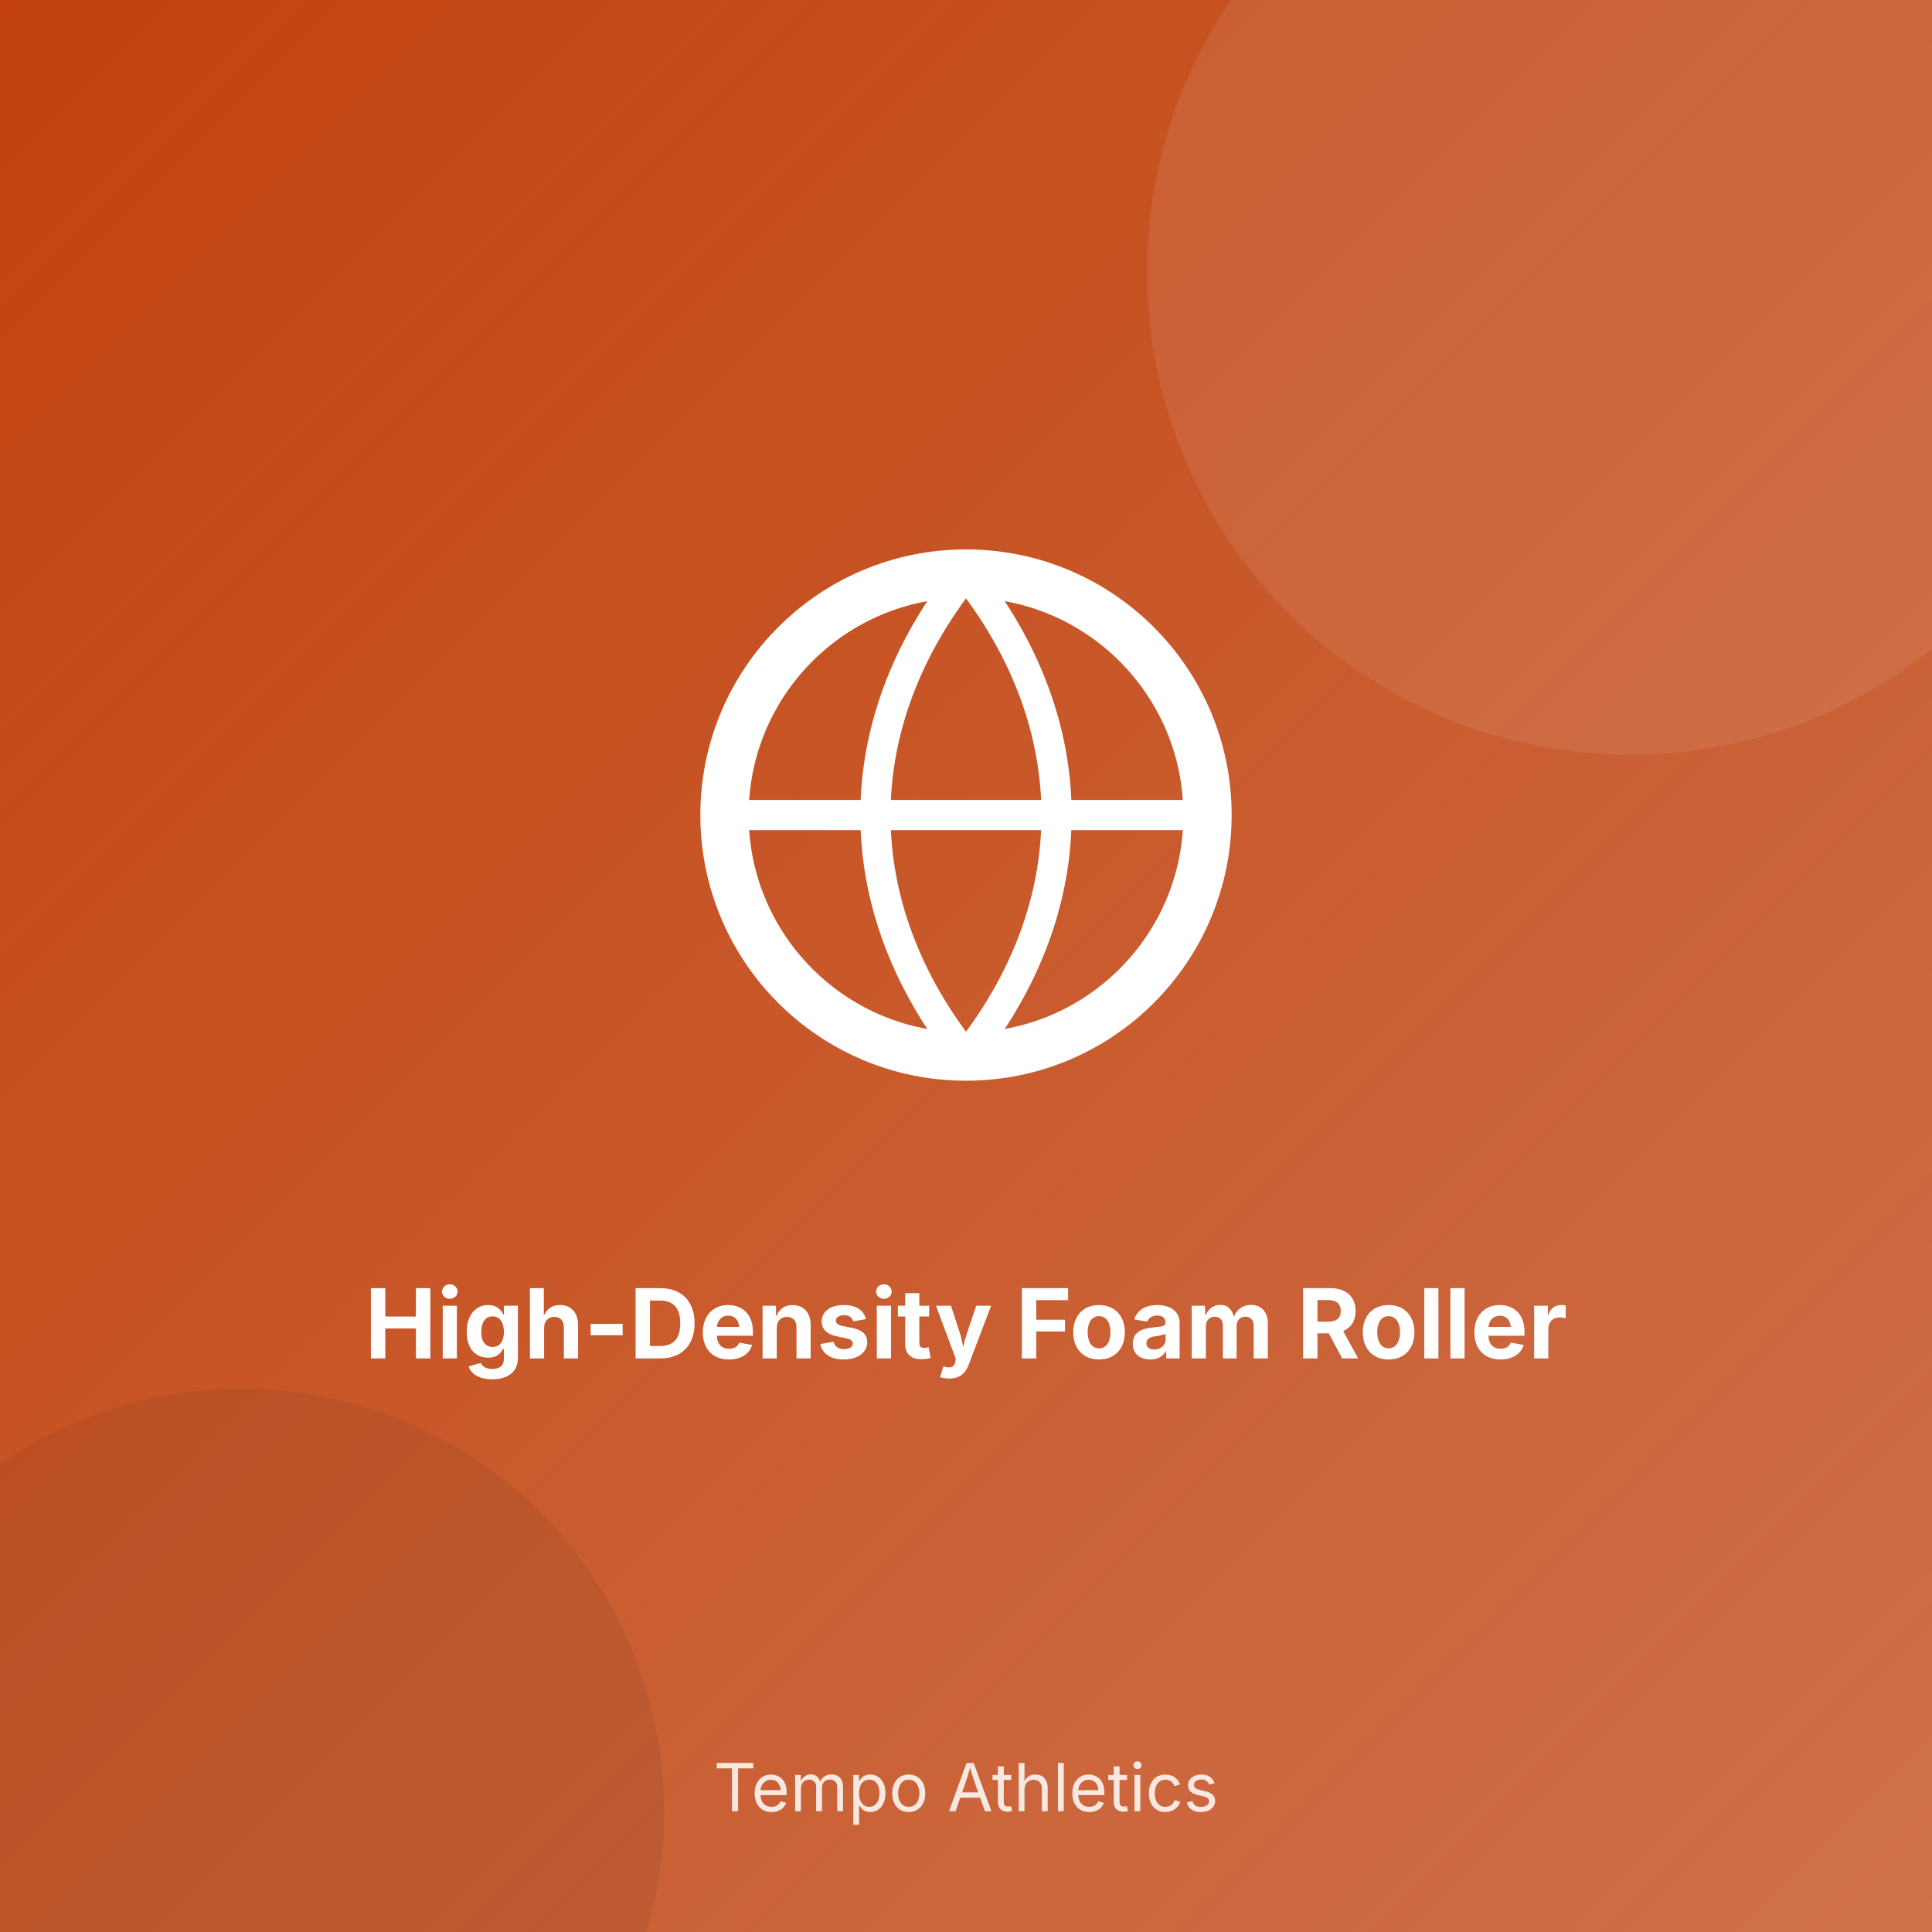
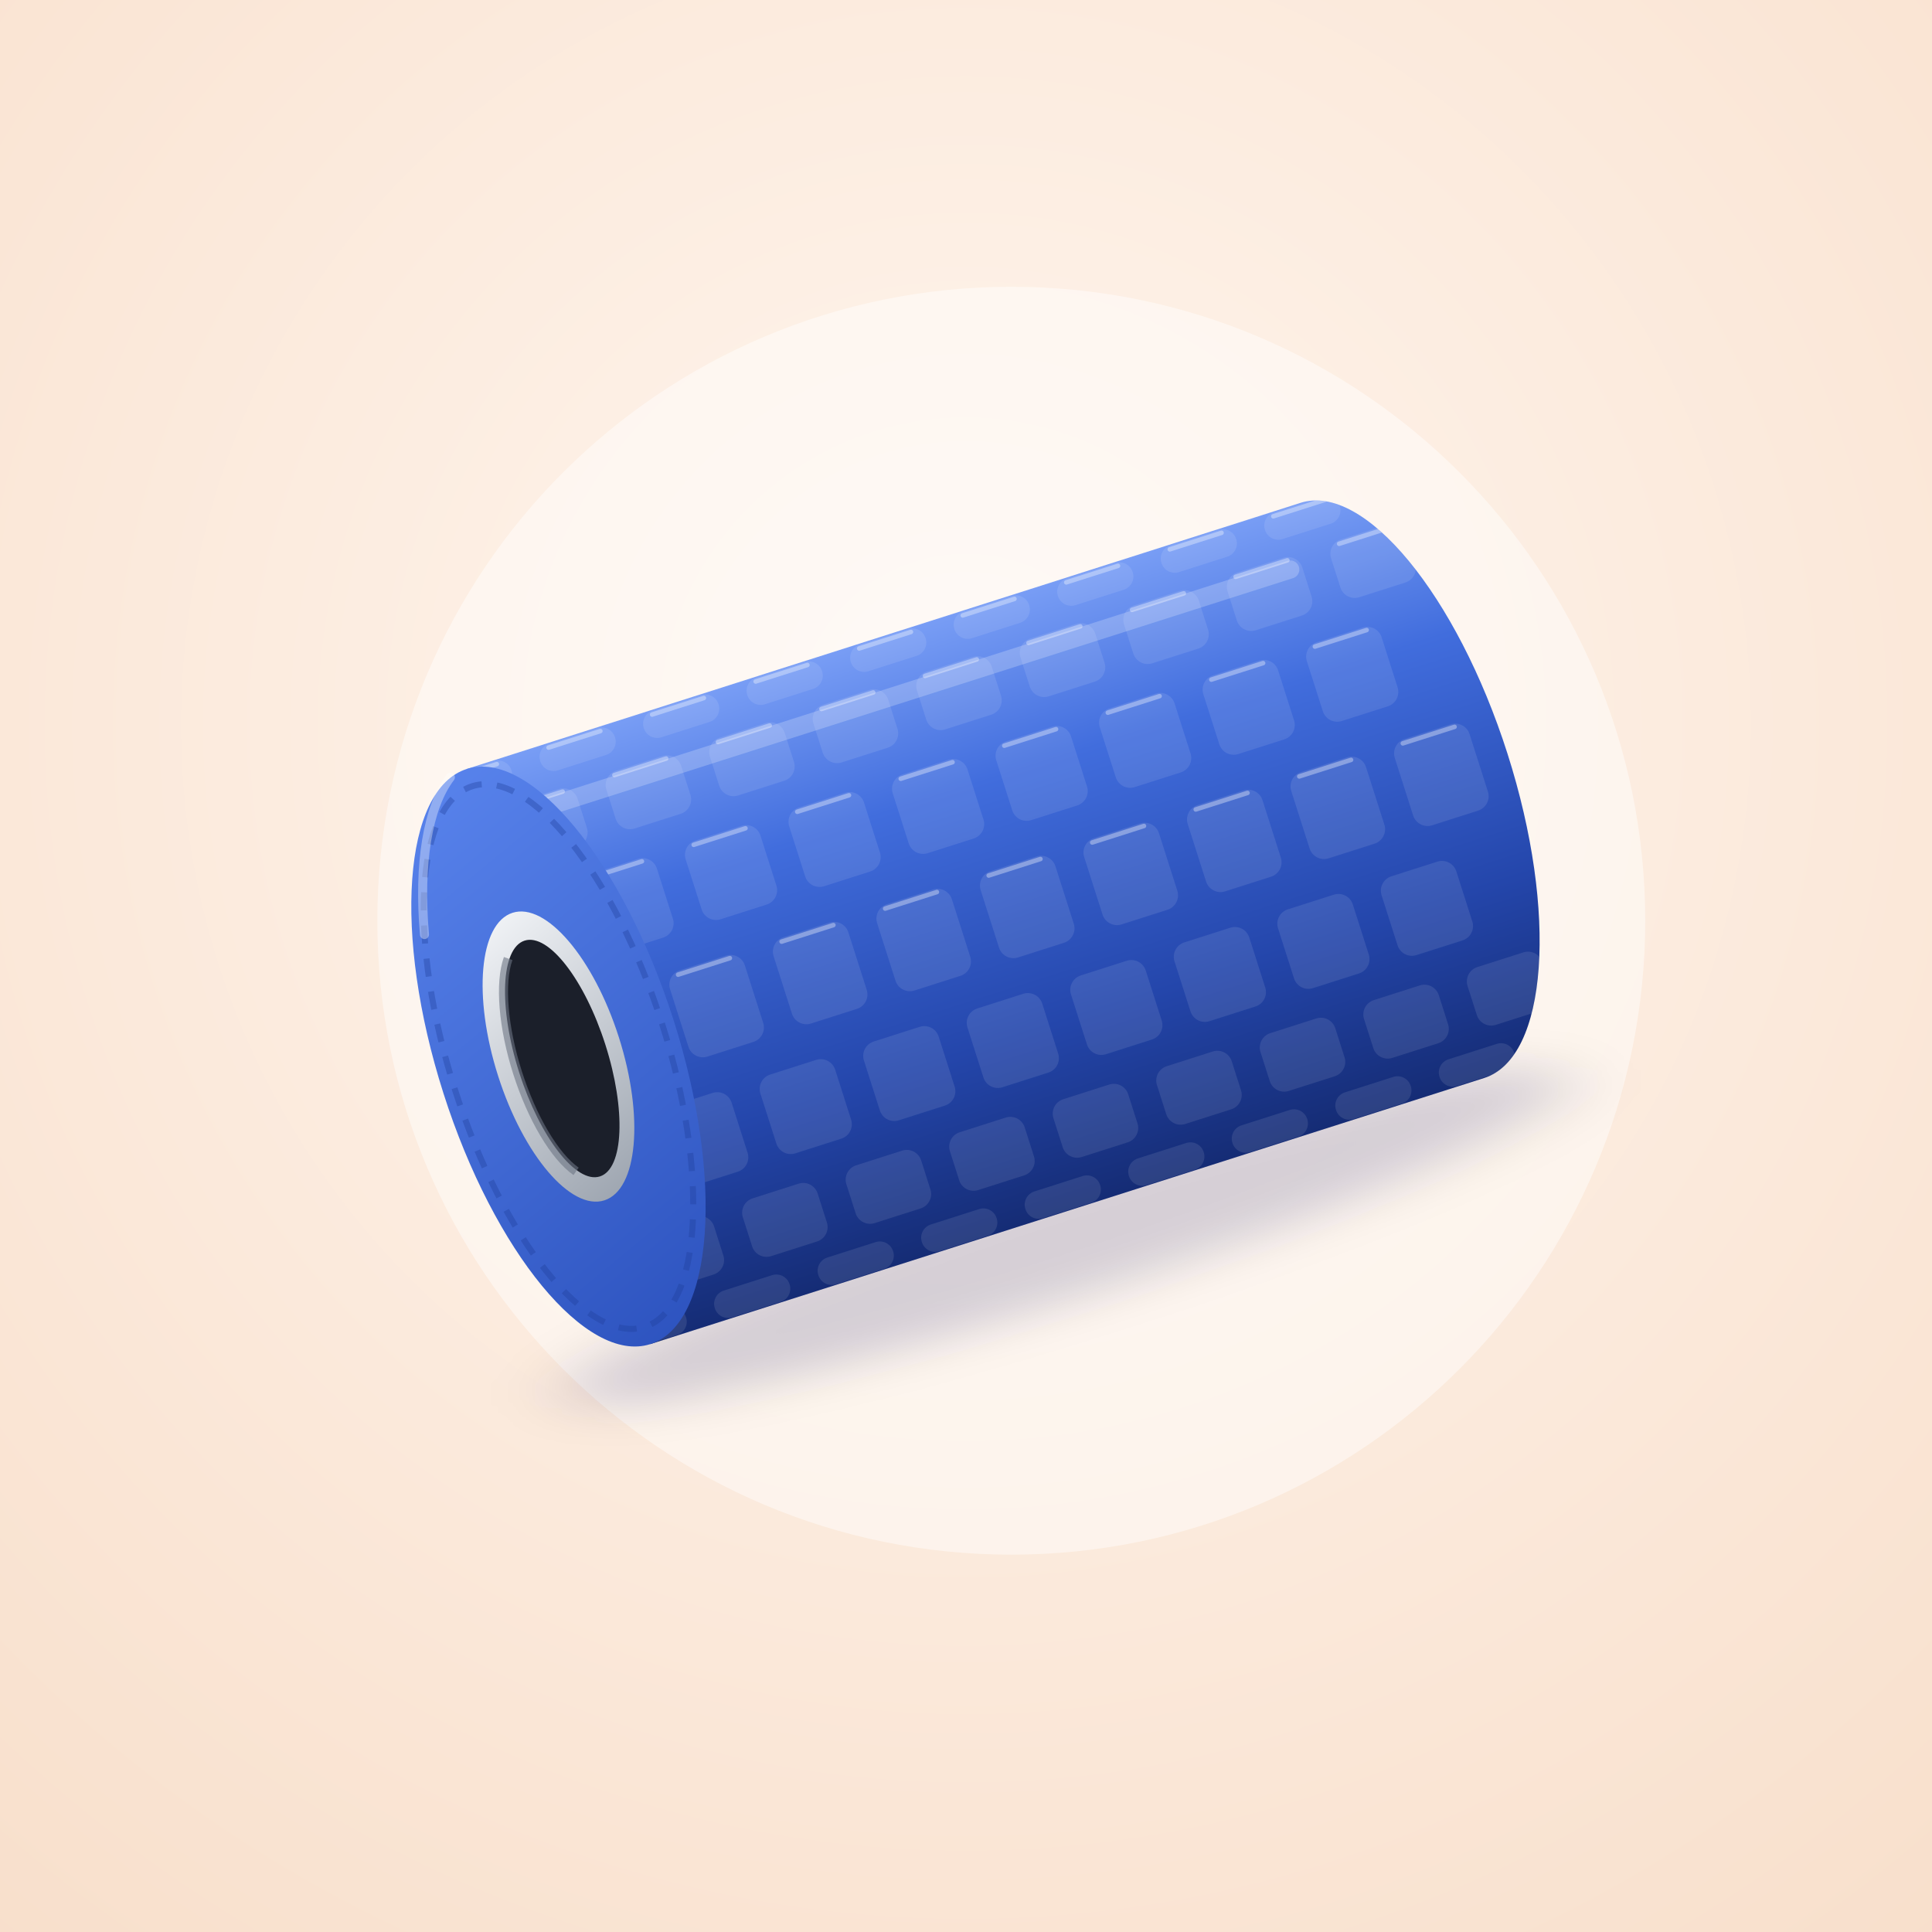
- <svg xmlns="http://www.w3.org/2000/svg" viewBox="0 0 640 640" role="img" aria-label="High-Density Foam Roller illustration">
+ <svg xmlns="http://www.w3.org/2000/svg" viewBox="0 0 640 640" width="640" height="640" role="img" aria-label="High-Density Foam Roller">
  <defs>
-     <linearGradient id="g" x1="0" y1="0" x2="1" y2="1">
-       <stop offset="0" stop-color="#c2410c" />
-       <stop offset="1" stop-color="#c2410c" stop-opacity=".72" />
+     <radialGradient id="tempo-foam-roller-bg" gradientUnits="userSpaceOnUse" cx="320" cy="240" r="520">
+       <stop offset="0" stop-color="#FFF6EF" />
+       <stop offset="1" stop-color="#F8DFCB" />
+     </radialGradient>
+     <filter id="tempo-foam-roller-shadow" x="-50%" y="-50%" width="200%" height="200%">
+       <feGaussianBlur stdDeviation="10" />
+     </filter>
+     <linearGradient id="tempo-foam-roller-body" gradientUnits="userSpaceOnUse" x1="0" y1="-100" x2="0" y2="100">
+       <stop offset="0" stop-color="#789DF5" />
+       <stop offset="0.28" stop-color="#416DDD" />
+       <stop offset="0.7" stop-color="#2446AB" />
+       <stop offset="1" stop-color="#152C75" />
    </linearGradient>
+     <linearGradient id="tempo-foam-roller-face" gradientUnits="userSpaceOnUse" x1="-40" y1="-100" x2="40" y2="100">
+       <stop offset="0" stop-color="#5A85EE" />
+       <stop offset="1" stop-color="#2B51BD" />
+     </linearGradient>
+     <linearGradient id="tempo-foam-roller-core" gradientUnits="userSpaceOnUse" x1="-20" y1="-48" x2="20" y2="48">
+       <stop offset="0" stop-color="#F3F5F8" />
+       <stop offset="1" stop-color="#9BA3AE" />
+     </linearGradient>
+     <clipPath id="tempo-foam-roller-clip">
+       <path d="M0 -100H290A40 100 0 0 1 290 100H0Z" />
+     </clipPath>
  </defs>
-   <rect width="640" height="640" fill="url(#g)" />
-   <circle cx="540" cy="90" r="160" fill="#fff" fill-opacity=".08" />
-   <circle cx="80" cy="600" r="140" fill="#000" fill-opacity=".06" />
-   <circle cx="320" cy="270" r="80" fill="none" stroke="#fff" stroke-width="16" />
-   <path d="M240 270h160M320 190c-40 50-40 110 0 160M320 190c40 50 40 110 0 160" stroke="#fff" stroke-width="10" fill="none" />
-   <text y="450" text-anchor="middle" font-family="system-ui, -apple-system, Segoe UI, sans-serif" font-size="32" font-weight="700" fill="#fff">
-     <tspan x="320" dy="0">High-Density Foam Roller</tspan>
-   </text>
-   <text x="320" y="600" text-anchor="middle" font-family="system-ui, -apple-system, Segoe UI, sans-serif" font-size="22" fill="#fff" fill-opacity=".85">Tempo Athletics</text>
+   <rect width="640" height="640" fill="url(#tempo-foam-roller-bg)" />
+   <circle cx="335" cy="305" r="210" fill="#fff" fill-opacity=".45" />
+   <ellipse cx="353" cy="410" rx="175" ry="20" fill="#1e1b4b" fill-opacity=".16" filter="url(#tempo-foam-roller-shadow)" transform="rotate(-17.7 353 410)" />
+   <g transform="translate(185 350) rotate(-17.7)">
+     <path d="M0 -100H290A40 100 0 0 1 290 100H0Z" fill="url(#tempo-foam-roller-body)" />
+     <g clip-path="url(#tempo-foam-roller-clip)">
+       <g fill="#fff" fill-opacity=".1">
+         <rect x="-12" y="-99.7" width="26" height="9.3" rx="4.6" />
+         <rect x="24" y="-99.7" width="26" height="9.3" rx="4.6" />
+         <rect x="60" y="-99.7" width="26" height="9.3" rx="4.6" />
+         <rect x="96" y="-99.7" width="26" height="9.3" rx="4.6" />
+         <rect x="132" y="-99.7" width="26" height="9.3" rx="4.6" />
+         <rect x="168" y="-99.7" width="26" height="9.3" rx="4.6" />
+         <rect x="204" y="-99.7" width="26" height="9.3" rx="4.6" />
+         <rect x="240" y="-99.7" width="26" height="9.3" rx="4.6" />
+         <rect x="276" y="-99.7" width="26" height="9.3" rx="4.6" />
+         <rect x="6" y="-84.4" width="26" height="20.1" rx="5" />
+         <rect x="42" y="-84.4" width="26" height="20.1" rx="5" />
+         <rect x="78" y="-84.4" width="26" height="20.1" rx="5" />
+         <rect x="114" y="-84.4" width="26" height="20.1" rx="5" />
+         <rect x="150" y="-84.4" width="26" height="20.1" rx="5" />
+         <rect x="186" y="-84.4" width="26" height="20.1" rx="5" />
+         <rect x="222" y="-84.4" width="26" height="20.1" rx="5" />
+         <rect x="258" y="-84.4" width="26" height="20.1" rx="5" />
+         <rect x="294" y="-84.4" width="26" height="20.1" rx="5" />
+         <rect x="-12" y="-54.4" width="26" height="27.4" rx="5" />
+         <rect x="24" y="-54.4" width="26" height="27.4" rx="5" />
+         <rect x="60" y="-54.4" width="26" height="27.4" rx="5" />
+         <rect x="96" y="-54.4" width="26" height="27.4" rx="5" />
+         <rect x="132" y="-54.4" width="26" height="27.4" rx="5" />
+         <rect x="168" y="-54.4" width="26" height="27.4" rx="5" />
+         <rect x="204" y="-54.4" width="26" height="27.4" rx="5" />
+         <rect x="240" y="-54.4" width="26" height="27.4" rx="5" />
+         <rect x="276" y="-54.4" width="26" height="27.4" rx="5" />
+         <rect x="6" y="-15" width="26" height="30" rx="5" />
+         <rect x="42" y="-15" width="26" height="30" rx="5" />
+         <rect x="78" y="-15" width="26" height="30" rx="5" />
+         <rect x="114" y="-15" width="26" height="30" rx="5" />
+         <rect x="150" y="-15" width="26" height="30" rx="5" />
+         <rect x="186" y="-15" width="26" height="30" rx="5" />
+         <rect x="222" y="-15" width="26" height="30" rx="5" />
+         <rect x="258" y="-15" width="26" height="30" rx="5" />
+         <rect x="294" y="-15" width="26" height="30" rx="5" />
+         <rect x="-12" y="27" width="26" height="27.4" rx="5" />
+         <rect x="24" y="27" width="26" height="27.4" rx="5" />
+         <rect x="60" y="27" width="26" height="27.4" rx="5" />
+         <rect x="96" y="27" width="26" height="27.4" rx="5" />
+         <rect x="132" y="27" width="26" height="27.4" rx="5" />
+         <rect x="168" y="27" width="26" height="27.4" rx="5" />
+         <rect x="204" y="27" width="26" height="27.4" rx="5" />
+         <rect x="240" y="27" width="26" height="27.4" rx="5" />
+         <rect x="276" y="27" width="26" height="27.4" rx="5" />
+         <rect x="6" y="64.3" width="26" height="20.1" rx="5" />
+         <rect x="42" y="64.3" width="26" height="20.1" rx="5" />
+         <rect x="78" y="64.3" width="26" height="20.1" rx="5" />
+         <rect x="114" y="64.3" width="26" height="20.1" rx="5" />
+         <rect x="150" y="64.3" width="26" height="20.1" rx="5" />
+         <rect x="186" y="64.3" width="26" height="20.1" rx="5" />
+         <rect x="222" y="64.3" width="26" height="20.1" rx="5" />
+         <rect x="258" y="64.3" width="26" height="20.1" rx="5" />
+         <rect x="294" y="64.3" width="26" height="20.1" rx="5" />
+         <rect x="-12" y="90.5" width="26" height="9.3" rx="4.6" />
+         <rect x="24" y="90.5" width="26" height="9.3" rx="4.6" />
+         <rect x="60" y="90.5" width="26" height="9.3" rx="4.6" />
+         <rect x="96" y="90.5" width="26" height="9.3" rx="4.6" />
+         <rect x="132" y="90.5" width="26" height="9.3" rx="4.6" />
+         <rect x="168" y="90.5" width="26" height="9.3" rx="4.6" />
+         <rect x="204" y="90.5" width="26" height="9.3" rx="4.6" />
+         <rect x="240" y="90.5" width="26" height="9.3" rx="4.6" />
+         <rect x="276" y="90.5" width="26" height="9.3" rx="4.6" />
+       </g>
+       <path d="M-8 -98.5h18M28 -98.5h18M64 -98.5h18M100 -98.5h18M136 -98.5h18M172 -98.5h18M208 -98.5h18M244 -98.5h18M280 -98.5h18M10 -83.2h18M46 -83.2h18M82 -83.2h18M118 -83.2h18M154 -83.2h18M190 -83.2h18M226 -83.2h18M262 -83.2h18M298 -83.2h18M-8 -53.2h18M28 -53.2h18M64 -53.2h18M100 -53.2h18M136 -53.2h18M172 -53.2h18M208 -53.2h18M244 -53.2h18M280 -53.2h18M10 -13.8h18M46 -13.8h18M82 -13.8h18M118 -13.8h18M154 -13.8h18M190 -13.8h18M226 -13.8h18M262 -13.8h18M298 -13.8h18" stroke="#fff" stroke-opacity=".35" stroke-width="1.5" stroke-linecap="round" />
+     </g>
+     <path d="M14 -80H280" stroke="#fff" stroke-opacity=".22" stroke-width="6" stroke-linecap="round" />
+     <ellipse cx="0" cy="0" rx="40" ry="100" fill="url(#tempo-foam-roller-face)" />
+     <ellipse cx="0" cy="0" rx="36" ry="94" fill="none" stroke="#1D3C97" stroke-opacity=".35" stroke-width="2" stroke-dasharray="6 5" />
+     <ellipse cx="0" cy="0" rx="21" ry="50" fill="url(#tempo-foam-roller-core)" />
+     <ellipse cx="1" cy="1" rx="15" ry="41" fill="#1B1F2A" />
+     <path d="M-6 -36A15 41 0 0 0 -6 38" fill="none" stroke="#6C7584" stroke-opacity=".6" stroke-width="3" />
+     <path d="M-30 -52A40 100 0 0 1 -6 -99" fill="none" stroke="#fff" stroke-opacity=".35" stroke-width="3" stroke-linecap="round" />
+   </g>
</svg>
